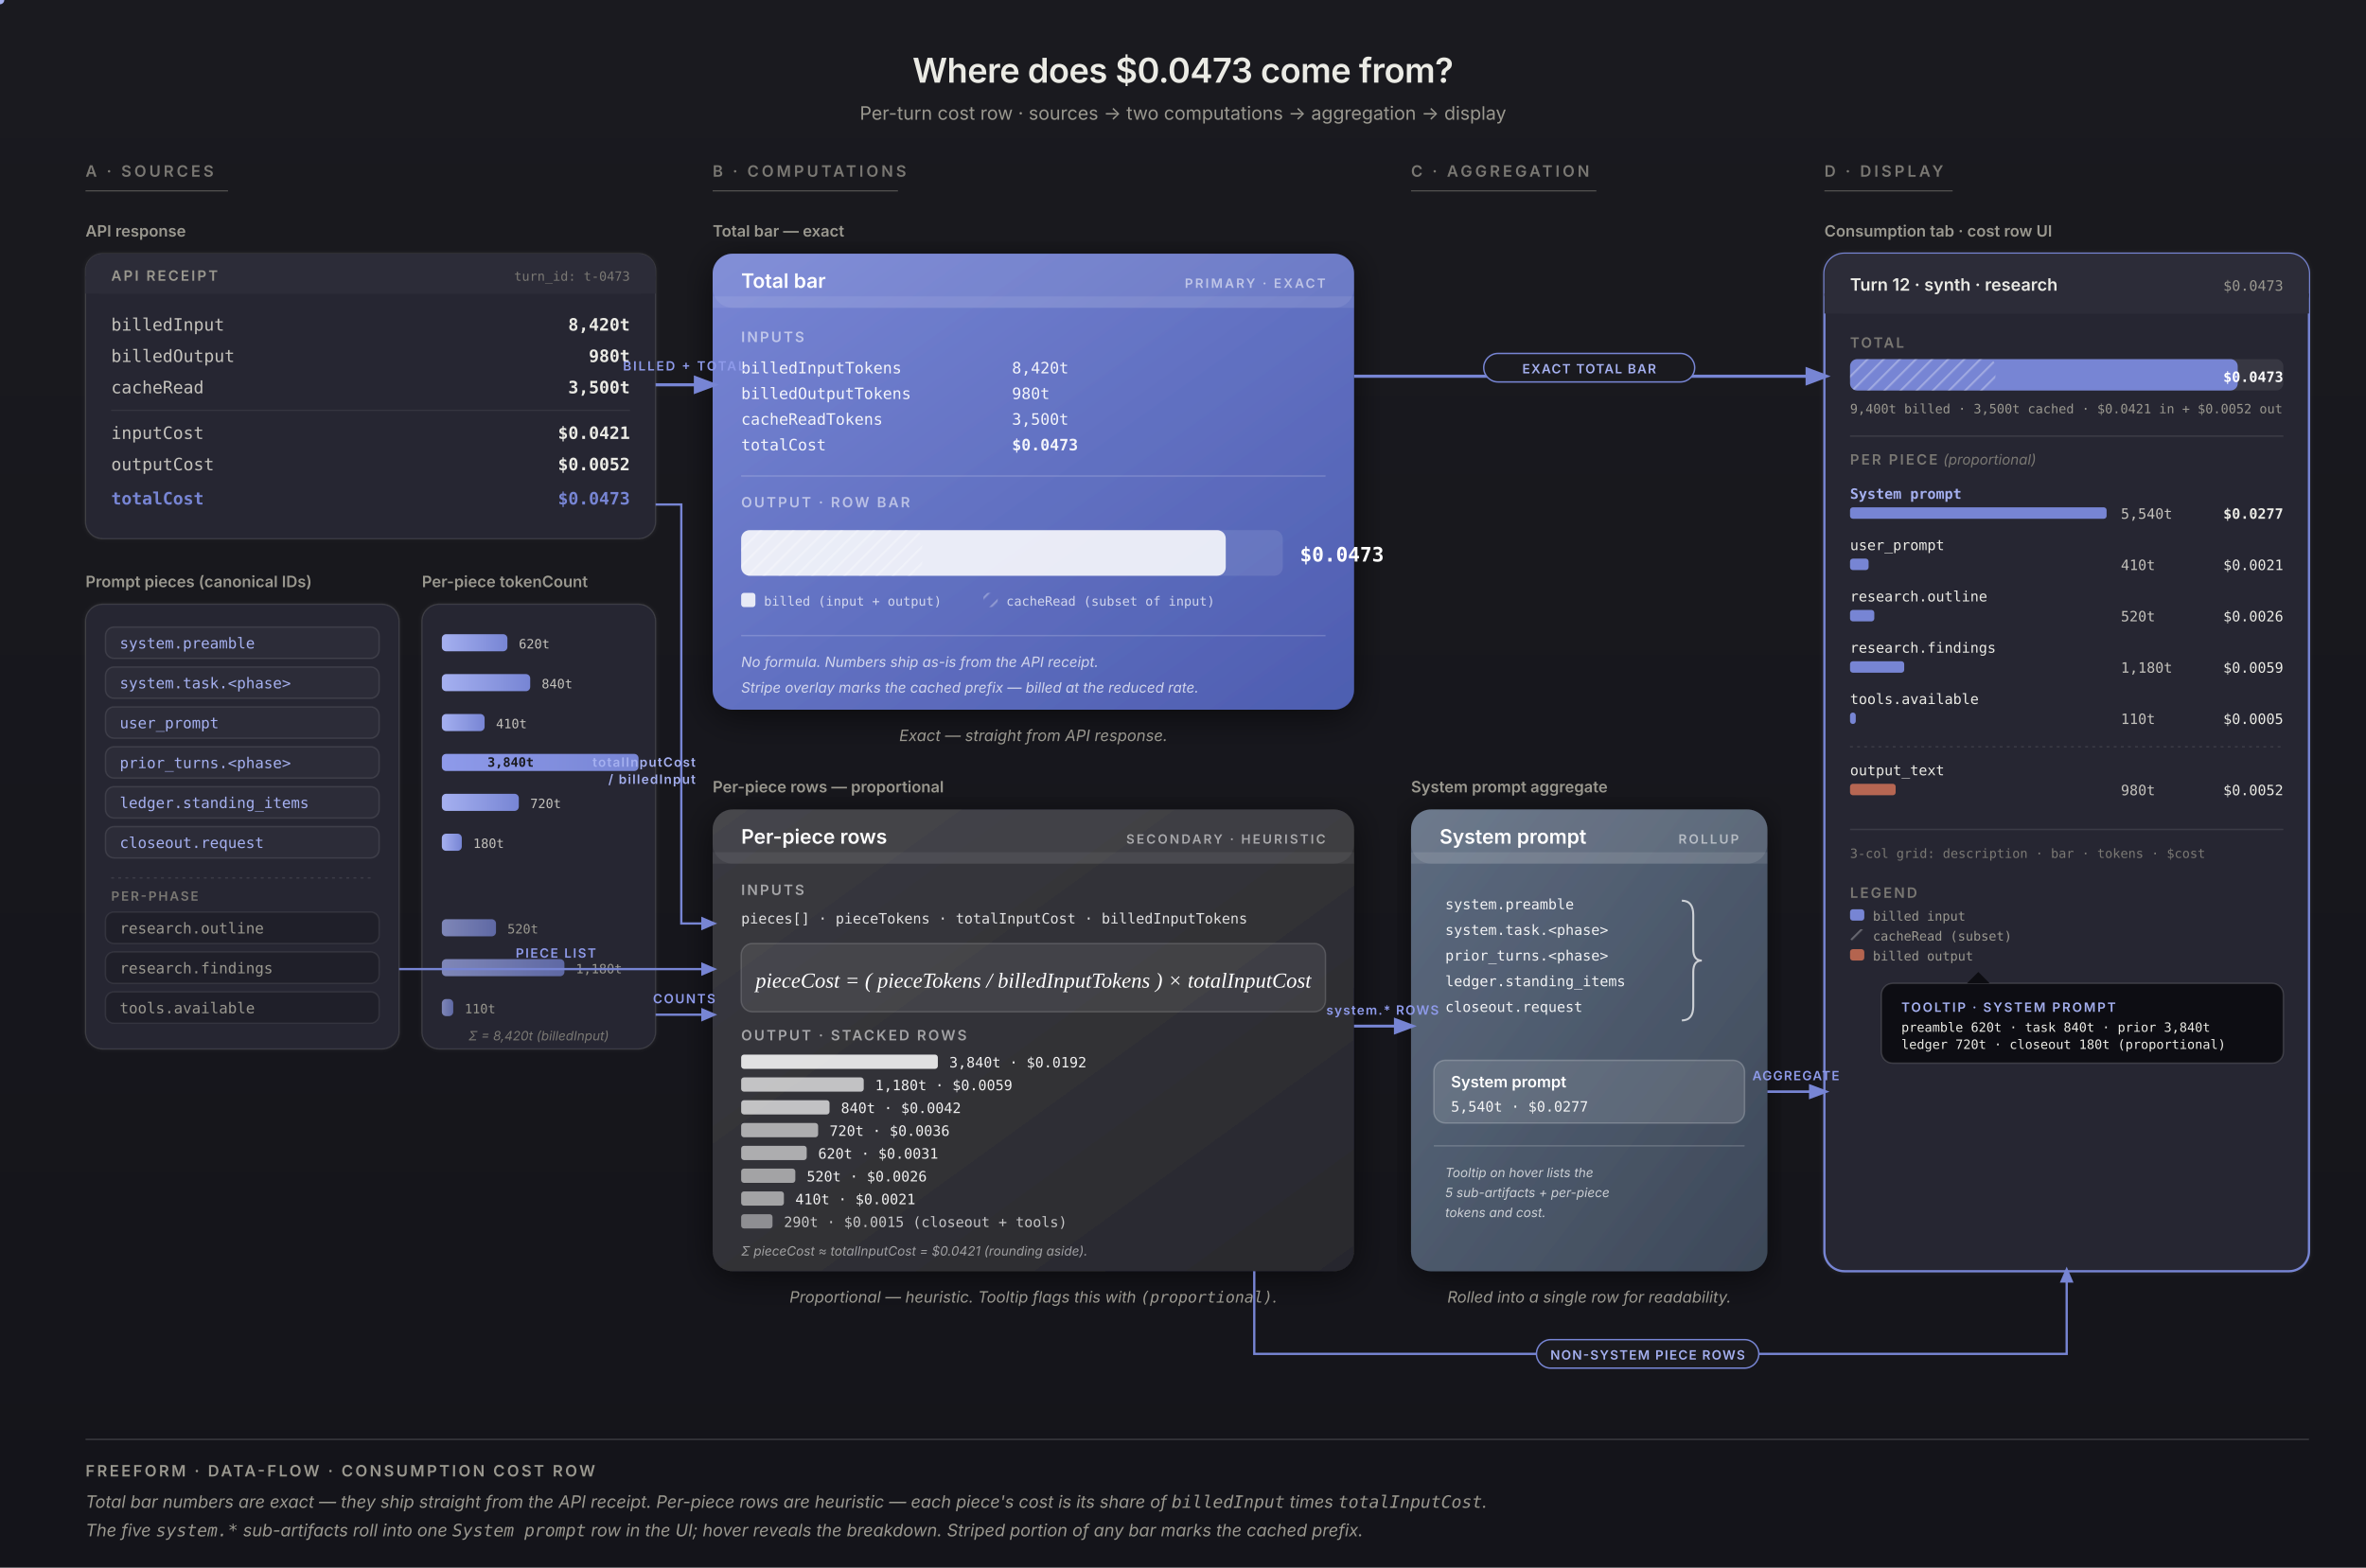
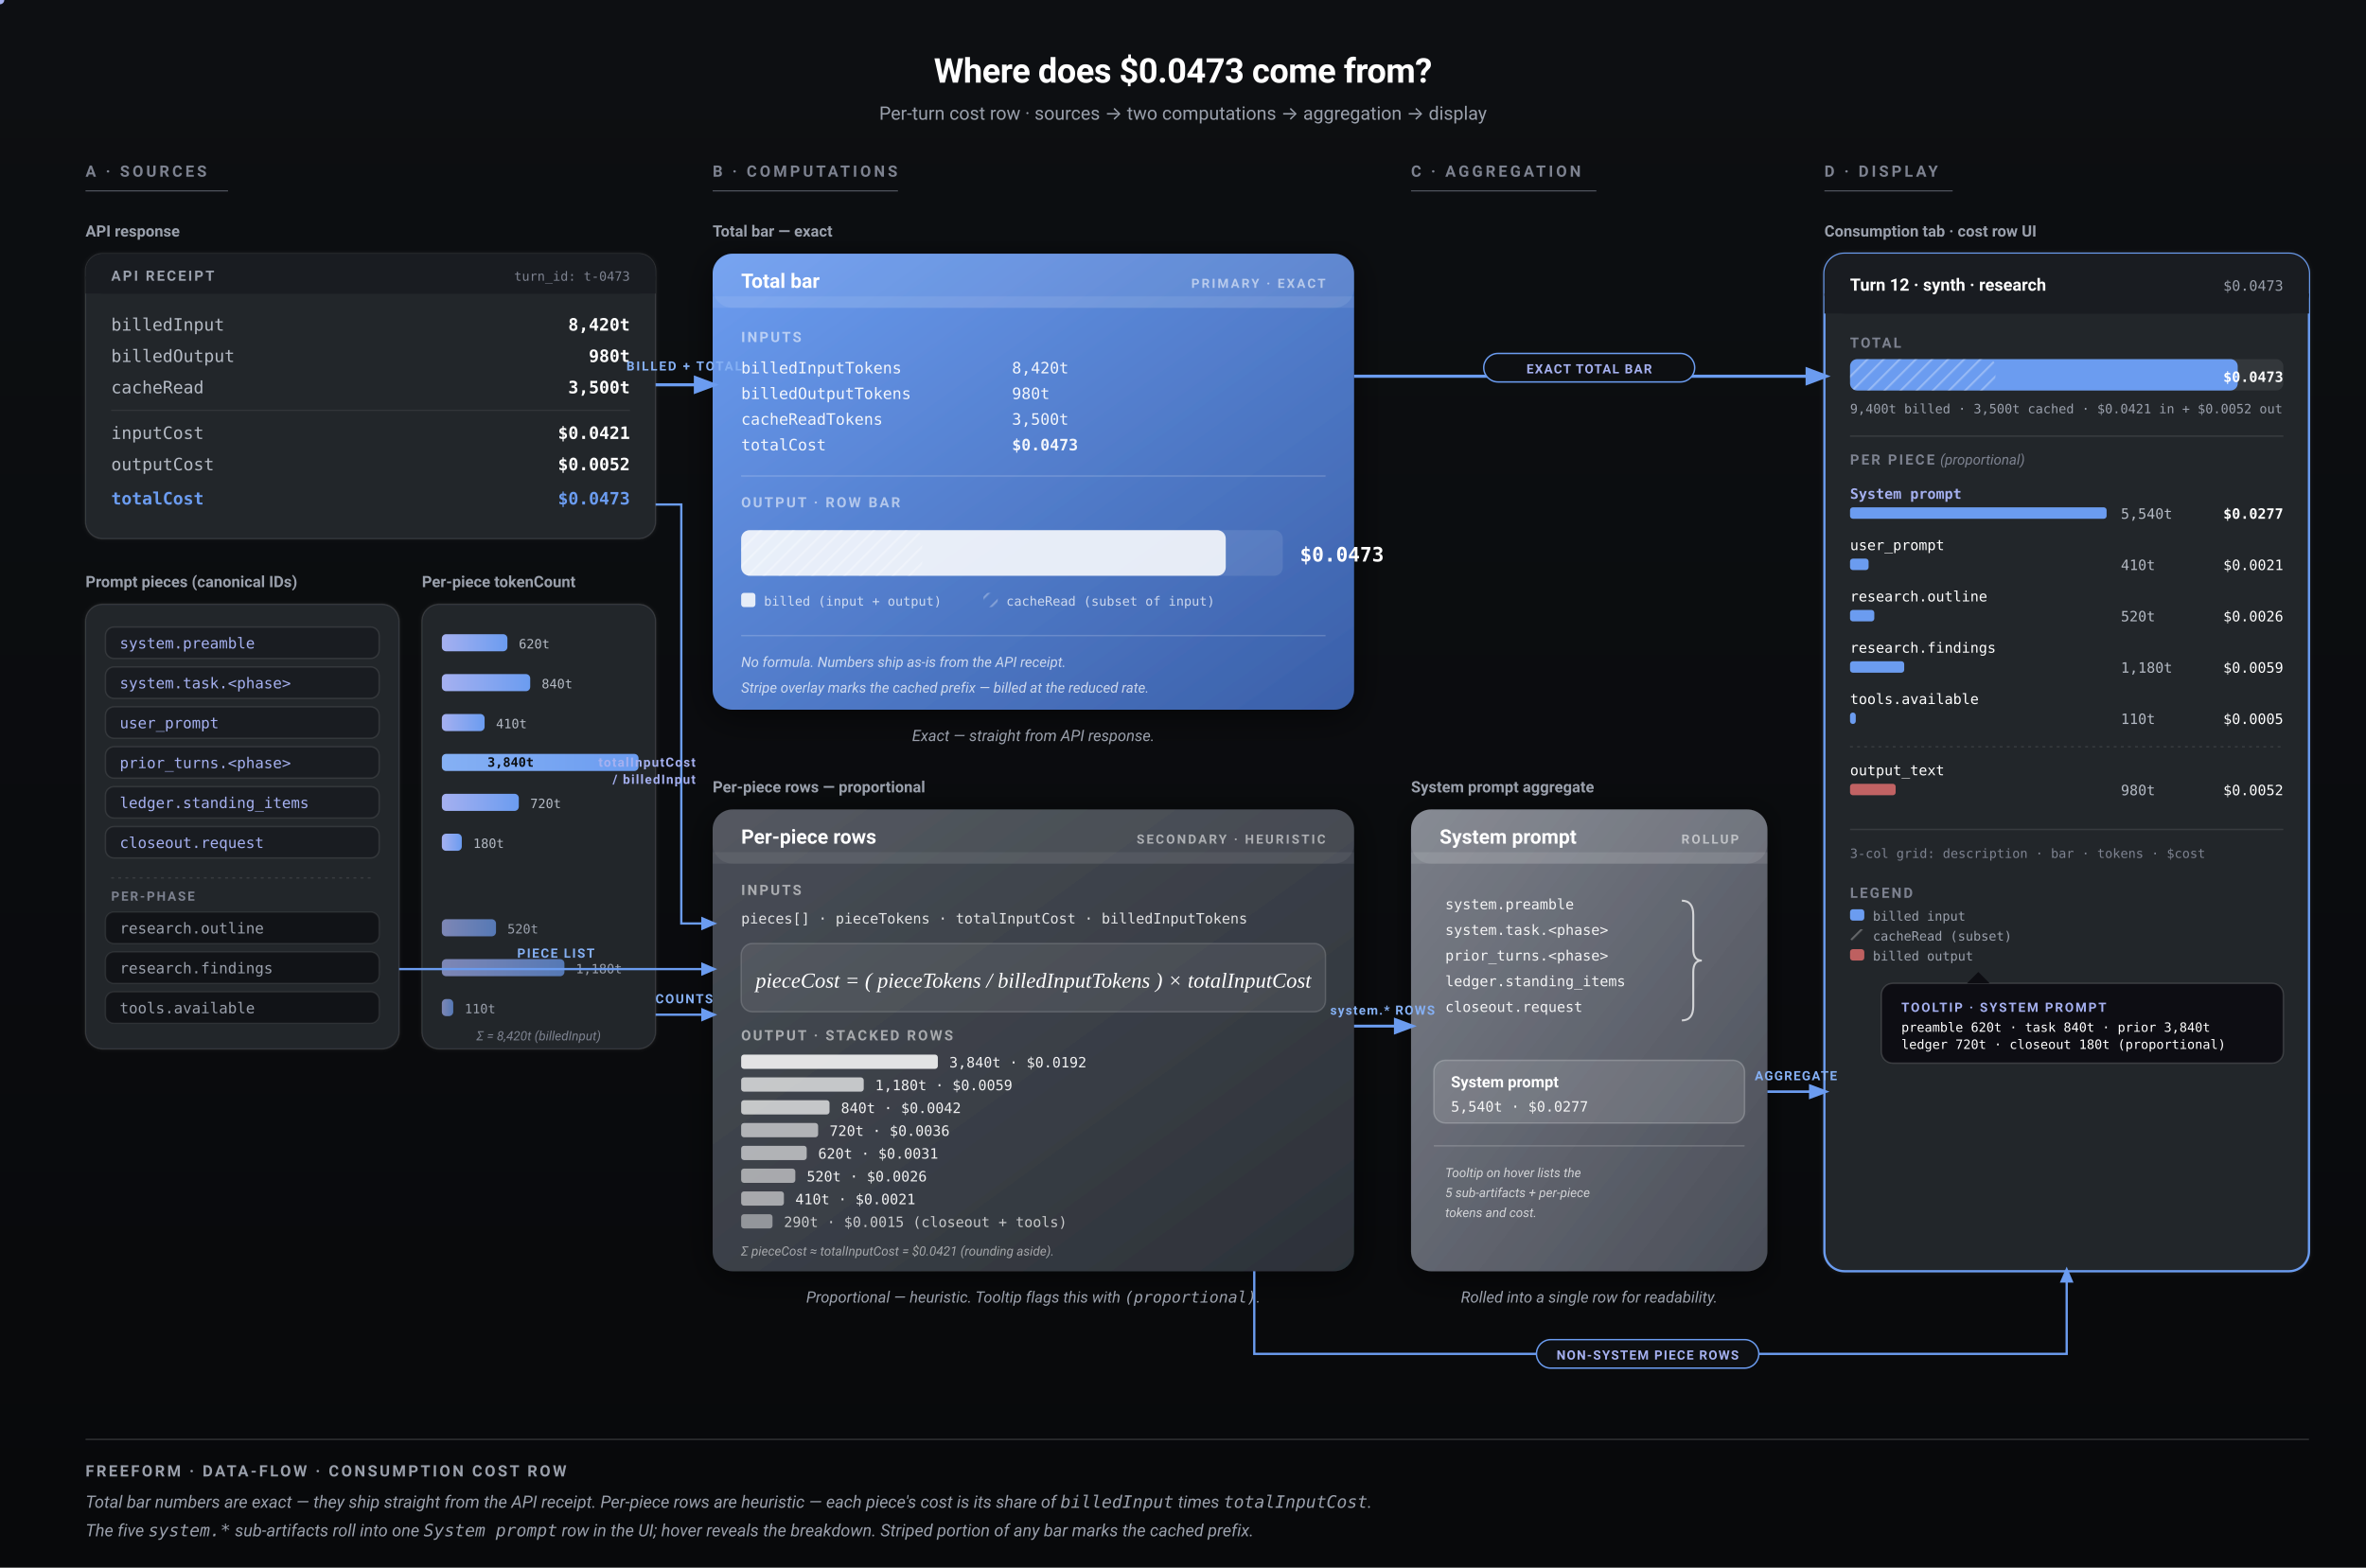
- <svg xmlns="http://www.w3.org/2000/svg" viewBox="0 0 1660 1100" font-family="Inter, system-ui, -apple-system, sans-serif">
+ <svg xmlns="http://www.w3.org/2000/svg" viewBox="0 0 1660 1100" font-family="Roboto Flex, Roboto, system-ui, -apple-system, sans-serif">
  <defs>
    <filter id="cardShadow" x="-4%" y="-4%" width="108%" height="116%">
      <feDropShadow dx="0" dy="0" stdDeviation="1.5" flood-color="#ffffff" flood-opacity="0.08" />
    </filter>
    <filter id="cardShadowDark" x="-4%" y="-4%" width="108%" height="116%">
      <feDropShadow dx="0" dy="4" stdDeviation="12" flood-color="#000000" flood-opacity="0.55" />
    </filter>
    <linearGradient id="bgGrad" x1="0" y1="0" x2="0" y2="1">
-       <stop offset="0%" stop-color="#1a1a1f" />
-       <stop offset="100%" stop-color="#14141a" />
+       <stop offset="0%" stop-color="#0d0f12" />
+       <stop offset="100%" stop-color="#08090b" />
    </linearGradient>
    <linearGradient id="surfacePrimary" x1="0" y1="0" x2="1" y2="1">
-       <stop offset="0%" stop-color="#7785d4" />
-       <stop offset="100%" stop-color="#4d5db0" />
+       <stop offset="0%" stop-color="#6b9cf0" />
+       <stop offset="100%" stop-color="#3a5fa8" />
    </linearGradient>
    <linearGradient id="surfaceNeutral" x1="0" y1="0" x2="1" y2="1">
-       <stop offset="0%" stop-color="#3a3a40" />
-       <stop offset="100%" stop-color="#28282d" />
+       <stop offset="0%" stop-color="#494e57" />
+       <stop offset="100%" stop-color="#2c3138" />
    </linearGradient>
    <linearGradient id="surfaceSlate" x1="0" y1="0" x2="1" y2="1">
-       <stop offset="0%" stop-color="#5d6b80" />
-       <stop offset="100%" stop-color="#3d4858" />
+       <stop offset="0%" stop-color="#7a7e88" />
+       <stop offset="100%" stop-color="#4a4e58" />
    </linearGradient>
    <linearGradient id="barFill" x1="0" y1="0" x2="1" y2="0">
-       <stop offset="0%" stop-color="#8e9aea" />
-       <stop offset="100%" stop-color="#7785d4" />
+       <stop offset="0%" stop-color="#85b0f4" />
+       <stop offset="100%" stop-color="#6b9cf0" />
    </linearGradient>
    <linearGradient id="barFillSmall" x1="0" y1="0" x2="1" y2="0">
      <stop offset="0%" stop-color="#a5b0f0" />
-       <stop offset="100%" stop-color="#7785d4" />
+       <stop offset="100%" stop-color="#6b9cf0" />
    </linearGradient>
    <pattern id="stripes" patternUnits="userSpaceOnUse" width="8" height="8" patternTransform="rotate(45)">
      <rect width="8" height="8" fill="rgba(255,255,255,0)" />
      <line x1="0" y1="0" x2="0" y2="8" stroke="rgba(255,255,255,0.55)" stroke-width="3" />
    </pattern>
    <marker id="arrowAccent" markerWidth="8" markerHeight="8" refX="6" refY="3" orient="auto">
-       <path d="M0,0 L0,6 L8,3 z" fill="#7785d4" />
+       <path d="M0,0 L0,6 L8,3 z" fill="#6b9cf0" />
    </marker>
    <marker id="arrowAccentSm" markerWidth="7" markerHeight="7" refX="5" refY="3" orient="auto">
-       <path d="M0,0 L0,6 L7,3 z" fill="#7785d4" />
+       <path d="M0,0 L0,6 L7,3 z" fill="#6b9cf0" />
    </marker>
    <style>
      .motion-dot { animation: motion 3.6s linear infinite; }
      @keyframes motion { from { offset-distance: 0%; } to { offset-distance: 100%; } }
    </style>
  </defs>
  <rect width="1660" height="1100" fill="url(#bgGrad)" />
-   <text x="830" y="58" text-anchor="middle" font-size="24" font-weight="600" fill="#ebebe5" letter-spacing="-0.3">Where does $0.0473 come from?</text>
-   <text x="830" y="84" text-anchor="middle" font-size="13" fill="#9a988f">Per-turn cost row · sources → two computations → aggregation → display</text>
-   <text x="60" y="124" font-size="11" font-weight="600" fill="#7a7873" letter-spacing="2">A · SOURCES</text>
-   <text x="500" y="124" font-size="11" font-weight="600" fill="#7a7873" letter-spacing="2">B · COMPUTATIONS</text>
-   <text x="990" y="124" font-size="11" font-weight="600" fill="#7a7873" letter-spacing="2">C · AGGREGATION</text>
-   <text x="1280" y="124" font-size="11" font-weight="600" fill="#7a7873" letter-spacing="2">D · DISPLAY</text>
-   <line x1="60" y1="134" x2="160" y2="134" stroke="#7a7873" stroke-width="0.5" />
-   <line x1="500" y1="134" x2="630" y2="134" stroke="#7a7873" stroke-width="0.5" />
-   <line x1="990" y1="134" x2="1120" y2="134" stroke="#7a7873" stroke-width="0.5" />
-   <line x1="1280" y1="134" x2="1370" y2="134" stroke="#7a7873" stroke-width="0.5" />
-   <text x="60" y="166" font-size="11" font-weight="600" fill="#9a988f">API response</text>
-   <rect x="60" y="178" width="400" height="200" rx="12" fill="#252531" stroke="rgba(255,255,255,0.10)" filter="url(#cardShadow)" />
-   <rect x="60" y="178" width="400" height="28" rx="12" fill="#2c2c38" />
-   <rect x="60" y="194" width="400" height="12" fill="#2c2c38" />
-   <text x="78" y="197" font-size="10" font-weight="600" fill="#9a988f" letter-spacing="1.4">API RECEIPT</text>
-   <text x="442" y="197" text-anchor="end" font-size="9" font-family="monospace" fill="#7a7873">turn_id: t-0473</text>
+   <text x="830" y="58" text-anchor="middle" font-size="24" font-weight="600" fill="#ffffff" letter-spacing="-0.3">Where does $0.0473 come from?</text>
+   <text x="830" y="84" text-anchor="middle" font-size="13" fill="#9aa0ac">Per-turn cost row · sources → two computations → aggregation → display</text>
+   <text x="60" y="124" font-size="11" font-weight="600" fill="#7d8290" letter-spacing="2">A · SOURCES</text>
+   <text x="500" y="124" font-size="11" font-weight="600" fill="#7d8290" letter-spacing="2">B · COMPUTATIONS</text>
+   <text x="990" y="124" font-size="11" font-weight="600" fill="#7d8290" letter-spacing="2">C · AGGREGATION</text>
+   <text x="1280" y="124" font-size="11" font-weight="600" fill="#7d8290" letter-spacing="2">D · DISPLAY</text>
+   <line x1="60" y1="134" x2="160" y2="134" stroke="#7d8290" stroke-width="0.5" />
+   <line x1="500" y1="134" x2="630" y2="134" stroke="#7d8290" stroke-width="0.5" />
+   <line x1="990" y1="134" x2="1120" y2="134" stroke="#7d8290" stroke-width="0.5" />
+   <line x1="1280" y1="134" x2="1370" y2="134" stroke="#7d8290" stroke-width="0.5" />
+   <text x="60" y="166" font-size="11" font-weight="600" fill="#9aa0ac">API response</text>
+   <rect x="60" y="178" width="400" height="200" rx="12" fill="#21252b" stroke="rgba(255,255,255,0.10)" filter="url(#cardShadow)" />
+   <rect x="60" y="178" width="400" height="28" rx="12" fill="#191c21" />
+   <rect x="60" y="194" width="400" height="12" fill="#191c21" />
+   <text x="78" y="197" font-size="10" font-weight="600" fill="#9aa0ac" letter-spacing="1.4">API RECEIPT</text>
+   <text x="442" y="197" text-anchor="end" font-size="9" font-family="monospace" fill="#7d8290">turn_id: t-0473</text>
  <g font-family="monospace" font-size="12">
-     <text x="78" y="232" fill="#c4c2bc">billedInput</text>
-     <text x="442" y="232" text-anchor="end" fill="#ebebe5" font-weight="600" font-variant-numeric="tabular-nums">8,420t</text>
-     <text x="78" y="254" fill="#c4c2bc">billedOutput</text>
-     <text x="442" y="254" text-anchor="end" fill="#ebebe5" font-weight="600" font-variant-numeric="tabular-nums">980t</text>
-     <text x="78" y="276" fill="#c4c2bc">cacheRead</text>
-     <text x="442" y="276" text-anchor="end" fill="#ebebe5" font-weight="600" font-variant-numeric="tabular-nums">3,500t</text>
+     <text x="78" y="232" fill="#b4bac4">billedInput</text>
+     <text x="442" y="232" text-anchor="end" fill="#ffffff" font-weight="600" font-variant-numeric="tabular-nums">8,420t</text>
+     <text x="78" y="254" fill="#b4bac4">billedOutput</text>
+     <text x="442" y="254" text-anchor="end" fill="#ffffff" font-weight="600" font-variant-numeric="tabular-nums">980t</text>
+     <text x="78" y="276" fill="#b4bac4">cacheRead</text>
+     <text x="442" y="276" text-anchor="end" fill="#ffffff" font-weight="600" font-variant-numeric="tabular-nums">3,500t</text>
    <line x1="78" y1="288" x2="442" y2="288" stroke="rgba(255,255,255,0.10)" stroke-width="0.6" />
-     <text x="78" y="308" fill="#c4c2bc">inputCost</text>
-     <text x="442" y="308" text-anchor="end" fill="#ebebe5" font-weight="600" font-variant-numeric="tabular-nums">$0.0421</text>
-     <text x="78" y="330" fill="#c4c2bc">outputCost</text>
-     <text x="442" y="330" text-anchor="end" fill="#ebebe5" font-weight="600" font-variant-numeric="tabular-nums">$0.0052</text>
-     <text x="78" y="354" fill="#7785d4" font-weight="700">totalCost</text>
-     <text x="442" y="354" text-anchor="end" fill="#7785d4" font-weight="700" font-variant-numeric="tabular-nums">$0.0473</text>
-   </g>
-   <text x="60" y="412" font-size="11" font-weight="600" fill="#9a988f">Prompt pieces (canonical IDs)</text>
-   <rect x="60" y="424" width="220" height="312" rx="12" fill="#252531" stroke="rgba(255,255,255,0.10)" filter="url(#cardShadow)" />
+     <text x="78" y="308" fill="#b4bac4">inputCost</text>
+     <text x="442" y="308" text-anchor="end" fill="#ffffff" font-weight="600" font-variant-numeric="tabular-nums">$0.0421</text>
+     <text x="78" y="330" fill="#b4bac4">outputCost</text>
+     <text x="442" y="330" text-anchor="end" fill="#ffffff" font-weight="600" font-variant-numeric="tabular-nums">$0.0052</text>
+     <text x="78" y="354" fill="#6b9cf0" font-weight="700">totalCost</text>
+     <text x="442" y="354" text-anchor="end" fill="#6b9cf0" font-weight="700" font-variant-numeric="tabular-nums">$0.0473</text>
+   </g>
+   <text x="60" y="412" font-size="11" font-weight="600" fill="#9aa0ac">Prompt pieces (canonical IDs)</text>
+   <rect x="60" y="424" width="220" height="312" rx="12" fill="#21252b" stroke="rgba(255,255,255,0.10)" filter="url(#cardShadow)" />
  <g font-family="monospace" font-size="10.5">
-     <rect x="74" y="440" width="192" height="22" rx="6" fill="#2c2c38" stroke="rgba(255,255,255,0.10)" />
+     <rect x="74" y="440" width="192" height="22" rx="6" fill="#191c21" stroke="rgba(255,255,255,0.10)" />
    <text x="84" y="455" fill="#a5b0f0">system.preamble</text>
-     <rect x="74" y="468" width="192" height="22" rx="6" fill="#2c2c38" stroke="rgba(255,255,255,0.10)" />
+     <rect x="74" y="468" width="192" height="22" rx="6" fill="#191c21" stroke="rgba(255,255,255,0.10)" />
    <text x="84" y="483" fill="#a5b0f0">system.task.&lt;phase&gt;</text>
-     <rect x="74" y="496" width="192" height="22" rx="6" fill="#2c2c38" stroke="rgba(255,255,255,0.10)" />
+     <rect x="74" y="496" width="192" height="22" rx="6" fill="#191c21" stroke="rgba(255,255,255,0.10)" />
    <text x="84" y="511" fill="#a5b0f0">user_prompt</text>
-     <rect x="74" y="524" width="192" height="22" rx="6" fill="#2c2c38" stroke="rgba(255,255,255,0.10)" />
+     <rect x="74" y="524" width="192" height="22" rx="6" fill="#191c21" stroke="rgba(255,255,255,0.10)" />
    <text x="84" y="539" fill="#a5b0f0">prior_turns.&lt;phase&gt;</text>
-     <rect x="74" y="552" width="192" height="22" rx="6" fill="#2c2c38" stroke="rgba(255,255,255,0.10)" />
+     <rect x="74" y="552" width="192" height="22" rx="6" fill="#191c21" stroke="rgba(255,255,255,0.10)" />
    <text x="84" y="567" fill="#a5b0f0">ledger.standing_items</text>
-     <rect x="74" y="580" width="192" height="22" rx="6" fill="#2c2c38" stroke="rgba(255,255,255,0.10)" />
+     <rect x="74" y="580" width="192" height="22" rx="6" fill="#191c21" stroke="rgba(255,255,255,0.10)" />
    <text x="84" y="595" fill="#a5b0f0">closeout.request</text>
    <line x1="78" y1="616" x2="262" y2="616" stroke="rgba(255,255,255,0.10)" stroke-dasharray="2,3" />
-     <text x="78" y="632" font-family="Inter, system-ui, sans-serif" font-size="9" font-weight="600" fill="#7a7873" letter-spacing="1.2">PER-PHASE</text>
-     <rect x="74" y="640" width="192" height="22" rx="6" fill="#1f1f29" stroke="rgba(255,255,255,0.08)" />
-     <text x="84" y="655" fill="#9a988f">research.outline</text>
-     <rect x="74" y="668" width="192" height="22" rx="6" fill="#1f1f29" stroke="rgba(255,255,255,0.08)" />
-     <text x="84" y="683" fill="#9a988f">research.findings</text>
-     <rect x="74" y="696" width="192" height="22" rx="6" fill="#1f1f29" stroke="rgba(255,255,255,0.08)" />
-     <text x="84" y="711" fill="#9a988f">tools.available</text>
-   </g>
-   <text x="296" y="412" font-size="11" font-weight="600" fill="#9a988f">Per-piece tokenCount</text>
-   <rect x="296" y="424" width="164" height="312" rx="12" fill="#252531" stroke="rgba(255,255,255,0.10)" filter="url(#cardShadow)" />
+     <text x="78" y="632" font-family="Roboto Flex, Roboto, system-ui, sans-serif" font-size="9" font-weight="600" fill="#7d8290" letter-spacing="1.2">PER-PHASE</text>
+     <rect x="74" y="640" width="192" height="22" rx="6" fill="#111317" stroke="rgba(255,255,255,0.08)" />
+     <text x="84" y="655" fill="#9aa0ac">research.outline</text>
+     <rect x="74" y="668" width="192" height="22" rx="6" fill="#111317" stroke="rgba(255,255,255,0.08)" />
+     <text x="84" y="683" fill="#9aa0ac">research.findings</text>
+     <rect x="74" y="696" width="192" height="22" rx="6" fill="#111317" stroke="rgba(255,255,255,0.08)" />
+     <text x="84" y="711" fill="#9aa0ac">tools.available</text>
+   </g>
+   <text x="296" y="412" font-size="11" font-weight="600" fill="#9aa0ac">Per-piece tokenCount</text>
+   <rect x="296" y="424" width="164" height="312" rx="12" fill="#21252b" stroke="rgba(255,255,255,0.10)" filter="url(#cardShadow)" />
  <g>
    <rect x="310" y="445" width="46" height="12" rx="3" fill="url(#barFillSmall)" />
-     <text x="364" y="455" font-size="9" font-family="monospace" fill="#c4c2bc" font-variant-numeric="tabular-nums">620t</text>
+     <text x="364" y="455" font-size="9" font-family="monospace" fill="#b4bac4" font-variant-numeric="tabular-nums">620t</text>
    <rect x="310" y="473" width="62" height="12" rx="3" fill="url(#barFillSmall)" />
-     <text x="380" y="483" font-size="9" font-family="monospace" fill="#c4c2bc" font-variant-numeric="tabular-nums">840t</text>
+     <text x="380" y="483" font-size="9" font-family="monospace" fill="#b4bac4" font-variant-numeric="tabular-nums">840t</text>
    <rect x="310" y="501" width="30" height="12" rx="3" fill="url(#barFillSmall)" />
-     <text x="348" y="511" font-size="9" font-family="monospace" fill="#c4c2bc" font-variant-numeric="tabular-nums">410t</text>
+     <text x="348" y="511" font-size="9" font-family="monospace" fill="#b4bac4" font-variant-numeric="tabular-nums">410t</text>
    <rect x="310" y="529" width="138" height="12" rx="3" fill="url(#barFill)" />
-     <text x="342" y="538" font-size="9" font-family="monospace" fill="#1a1a1f" font-variant-numeric="tabular-nums" font-weight="600">3,840t</text>
+     <text x="342" y="538" font-size="9" font-family="monospace" fill="#0d0f12" font-variant-numeric="tabular-nums" font-weight="600">3,840t</text>
    <rect x="310" y="557" width="54" height="12" rx="3" fill="url(#barFillSmall)" />
-     <text x="372" y="567" font-size="9" font-family="monospace" fill="#c4c2bc" font-variant-numeric="tabular-nums">720t</text>
+     <text x="372" y="567" font-size="9" font-family="monospace" fill="#b4bac4" font-variant-numeric="tabular-nums">720t</text>
    <rect x="310" y="585" width="14" height="12" rx="3" fill="url(#barFillSmall)" />
-     <text x="332" y="595" font-size="9" font-family="monospace" fill="#c4c2bc" font-variant-numeric="tabular-nums">180t</text>
+     <text x="332" y="595" font-size="9" font-family="monospace" fill="#b4bac4" font-variant-numeric="tabular-nums">180t</text>
    <rect x="310" y="645" width="38" height="12" rx="3" fill="url(#barFillSmall)" opacity="0.7" />
-     <text x="356" y="655" font-size="9" font-family="monospace" fill="#9a988f" font-variant-numeric="tabular-nums">520t</text>
+     <text x="356" y="655" font-size="9" font-family="monospace" fill="#9aa0ac" font-variant-numeric="tabular-nums">520t</text>
    <rect x="310" y="673" width="86" height="12" rx="3" fill="url(#barFillSmall)" opacity="0.7" />
-     <text x="404" y="683" font-size="9" font-family="monospace" fill="#9a988f" font-variant-numeric="tabular-nums">1,180t</text>
+     <text x="404" y="683" font-size="9" font-family="monospace" fill="#9aa0ac" font-variant-numeric="tabular-nums">1,180t</text>
    <rect x="310" y="701" width="8" height="12" rx="3" fill="url(#barFillSmall)" opacity="0.7" />
-     <text x="326" y="711" font-size="9" font-family="monospace" fill="#9a988f" font-variant-numeric="tabular-nums">110t</text>
-   </g>
-   <text x="378" y="730" text-anchor="middle" font-size="9" font-style="italic" fill="#7a7873">Σ = 8,420t (billedInput)</text>
-   <text x="500" y="166" font-size="11" font-weight="600" fill="#9a988f">Total bar — exact</text>
+     <text x="326" y="711" font-size="9" font-family="monospace" fill="#9aa0ac" font-variant-numeric="tabular-nums">110t</text>
+   </g>
+   <text x="378" y="730" text-anchor="middle" font-size="9" font-style="italic" fill="#7d8290">Σ = 8,420t (billedInput)</text>
+   <text x="500" y="166" font-size="11" font-weight="600" fill="#9aa0ac">Total bar — exact</text>
  <rect x="500" y="178" width="450" height="320" rx="14" fill="url(#surfacePrimary)" filter="url(#cardShadowDark)" />
  <rect x="500" y="178" width="450" height="38" rx="14" fill="rgba(255,255,255,0.08)" />
  <rect x="500" y="208" width="450" height="8" fill="rgba(255,255,255,0.08)" />
  <text x="520" y="202" font-size="14" font-weight="600" fill="white">Total bar</text>
  <text x="930" y="202" text-anchor="end" font-size="9" font-weight="600" fill="rgba(255,255,255,0.55)" letter-spacing="1.4">PRIMARY · EXACT</text>
  <text x="520" y="240" font-size="10" font-weight="600" fill="rgba(255,255,255,0.55)" letter-spacing="1.4">INPUTS</text>
  <g font-family="monospace" font-size="11" fill="rgba(255,255,255,0.92)">
    <text x="520" y="262">billedInputTokens</text>
    <text x="710" y="262" font-variant-numeric="tabular-nums">8,420t</text>
    <text x="520" y="280">billedOutputTokens</text>
    <text x="710" y="280" font-variant-numeric="tabular-nums">980t</text>
    <text x="520" y="298">cacheReadTokens</text>
    <text x="710" y="298" font-variant-numeric="tabular-nums">3,500t</text>
    <text x="520" y="316">totalCost</text>
    <text x="710" y="316" font-variant-numeric="tabular-nums" font-weight="700">$0.0473</text>
  </g>
  <line x1="520" y1="334" x2="930" y2="334" stroke="rgba(255,255,255,0.18)" />
  <text x="520" y="356" font-size="10" font-weight="600" fill="rgba(255,255,255,0.55)" letter-spacing="1.4">OUTPUT · ROW BAR</text>
  <rect x="520" y="372" width="380" height="32" rx="6" fill="rgba(255,255,255,0.10)" />
  <rect x="520" y="372" width="340" height="32" rx="6" fill="rgba(255,255,255,0.85)" />
  <rect x="520" y="372" width="127" height="32" rx="6" fill="url(#stripes)" opacity="0.5" />
  <text x="912" y="394" font-size="14" font-weight="700" fill="white" font-family="monospace" font-variant-numeric="tabular-nums">$0.0473</text>
  <g font-size="9" font-family="monospace" fill="rgba(255,255,255,0.72)">
    <rect x="520" y="416" width="10" height="10" rx="2" fill="rgba(255,255,255,0.85)" />
    <text x="536" y="425">billed (input + output)</text>
    <rect x="690" y="416" width="10" height="10" rx="2" fill="url(#stripes)" opacity="0.5" />
    <text x="706" y="425">cacheRead (subset of input)</text>
  </g>
  <line x1="520" y1="446" x2="930" y2="446" stroke="rgba(255,255,255,0.18)" />
  <text x="520" y="468" font-size="10" font-style="italic" fill="rgba(255,255,255,0.72)">No formula. Numbers ship as-is from the API receipt.</text>
  <text x="520" y="486" font-size="10" font-style="italic" fill="rgba(255,255,255,0.72)">Stripe overlay marks the cached prefix — billed at the reduced rate.</text>
-   <text x="725" y="520" text-anchor="middle" font-size="11" font-style="italic" fill="#9a988f">Exact — straight from API response.</text>
-   <text x="500" y="556" font-size="11" font-weight="600" fill="#9a988f">Per-piece rows — proportional</text>
+   <text x="725" y="520" text-anchor="middle" font-size="11" font-style="italic" fill="#9aa0ac">Exact — straight from API response.</text>
+   <text x="500" y="556" font-size="11" font-weight="600" fill="#9aa0ac">Per-piece rows — proportional</text>
  <rect x="500" y="568" width="450" height="324" rx="14" fill="url(#surfaceNeutral)" filter="url(#cardShadowDark)" />
  <rect x="500" y="568" width="450" height="38" rx="14" fill="rgba(255,255,255,0.06)" />
  <rect x="500" y="598" width="450" height="8" fill="rgba(255,255,255,0.06)" />
  <text x="520" y="592" font-size="14" font-weight="600" fill="white">Per-piece rows</text>
  <text x="930" y="592" text-anchor="end" font-size="9" font-weight="600" fill="rgba(255,255,255,0.55)" letter-spacing="1.4">SECONDARY · HEURISTIC</text>
  <text x="520" y="628" font-size="10" font-weight="600" fill="rgba(255,255,255,0.55)" letter-spacing="1.4">INPUTS</text>
  <g font-family="monospace" font-size="10" fill="rgba(255,255,255,0.85)">
    <text x="520" y="648">pieces[]  ·  pieceTokens  ·  totalInputCost  ·  billedInputTokens</text>
  </g>
  <rect x="520" y="662" width="410" height="48" rx="8" fill="rgba(255,255,255,0.08)" stroke="rgba(255,255,255,0.16)" />
  <text x="725" y="693" text-anchor="middle" font-family="Georgia, 'Times New Roman', serif" font-style="italic" font-size="15" fill="white">
    pieceCost  =  ( pieceTokens / billedInputTokens )  ×  totalInputCost
  </text>
  <text x="520" y="730" font-size="10" font-weight="600" fill="rgba(255,255,255,0.55)" letter-spacing="1.4">OUTPUT · STACKED ROWS</text>
  <g font-family="monospace" font-size="10" font-variant-numeric="tabular-nums">
    <rect x="520" y="740" width="138" height="10" rx="2" fill="rgba(255,255,255,0.85)" />
    <text x="666" y="749" fill="rgba(255,255,255,0.92)">3,840t  ·  $0.0192</text>
    <rect x="520" y="756" width="86" height="10" rx="2" fill="rgba(255,255,255,0.7)" />
    <text x="614" y="765" fill="rgba(255,255,255,0.92)">1,180t  ·  $0.0059</text>
    <rect x="520" y="772" width="62" height="10" rx="2" fill="rgba(255,255,255,0.7)" />
    <text x="590" y="781" fill="rgba(255,255,255,0.92)">840t  ·  $0.0042</text>
    <rect x="520" y="788" width="54" height="10" rx="2" fill="rgba(255,255,255,0.6)" />
    <text x="582" y="797" fill="rgba(255,255,255,0.92)">720t  ·  $0.0036</text>
    <rect x="520" y="804" width="46" height="10" rx="2" fill="rgba(255,255,255,0.6)" />
    <text x="574" y="813" fill="rgba(255,255,255,0.92)">620t  ·  $0.0031</text>
    <rect x="520" y="820" width="38" height="10" rx="2" fill="rgba(255,255,255,0.55)" />
    <text x="566" y="829" fill="rgba(255,255,255,0.92)">520t  ·  $0.0026</text>
    <rect x="520" y="836" width="30" height="10" rx="2" fill="rgba(255,255,255,0.55)" />
    <text x="558" y="845" fill="rgba(255,255,255,0.92)">410t  ·  $0.0021</text>
    <rect x="520" y="852" width="22" height="10" rx="2" fill="rgba(255,255,255,0.45)" />
    <text x="550" y="861" fill="rgba(255,255,255,0.72)">290t  ·  $0.0015  (closeout + tools)</text>
  </g>
  <text x="520" y="881" font-size="9" font-style="italic" fill="rgba(255,255,255,0.55)">Σ pieceCost ≈ totalInputCost = $0.0421 (rounding aside).</text>
-   <text x="725" y="914" text-anchor="middle" font-size="11" font-style="italic" fill="#9a988f">Proportional — heuristic. Tooltip flags this with <tspan font-family="monospace">(proportional)</tspan>.</text>
-   <text x="990" y="556" font-size="11" font-weight="600" fill="#9a988f">System prompt aggregate</text>
+   <text x="725" y="914" text-anchor="middle" font-size="11" font-style="italic" fill="#9aa0ac">Proportional — heuristic. Tooltip flags this with <tspan font-family="monospace">(proportional)</tspan>.</text>
+   <text x="990" y="556" font-size="11" font-weight="600" fill="#9aa0ac">System prompt aggregate</text>
  <rect x="990" y="568" width="250" height="324" rx="14" fill="url(#surfaceSlate)" filter="url(#cardShadowDark)" />
  <rect x="990" y="568" width="250" height="38" rx="14" fill="rgba(255,255,255,0.10)" />
  <rect x="990" y="598" width="250" height="8" fill="rgba(255,255,255,0.10)" />
  <text x="1010" y="592" font-size="14" font-weight="600" fill="white">System prompt</text>
  <text x="1220" y="592" text-anchor="end" font-size="9" font-weight="600" fill="rgba(255,255,255,0.55)" letter-spacing="1.4">ROLLUP</text>
  <g font-family="monospace" font-size="10" fill="rgba(255,255,255,0.92)">
    <text x="1014" y="638">system.preamble</text>
    <text x="1014" y="656">system.task.&lt;phase&gt;</text>
    <text x="1014" y="674">prior_turns.&lt;phase&gt;</text>
    <text x="1014" y="692">ledger.standing_items</text>
    <text x="1014" y="710">closeout.request</text>
  </g>
  <path d="M 1180 632 Q 1188 632 1188 642 L 1188 666 Q 1188 674 1194 674 Q 1188 674 1188 682 L 1188 706 Q 1188 716 1180 716" stroke="rgba(255,255,255,0.72)" stroke-width="1.4" fill="none" />
  <rect x="1006" y="744" width="218" height="44" rx="8" fill="rgba(255,255,255,0.12)" stroke="rgba(255,255,255,0.22)" />
  <text x="1018" y="763" font-size="11" font-weight="600" fill="white">System prompt</text>
  <text x="1018" y="780" font-size="10" font-family="monospace" fill="rgba(255,255,255,0.92)" font-variant-numeric="tabular-nums">5,540t  ·  $0.0277</text>
  <line x1="1006" y1="804" x2="1224" y2="804" stroke="rgba(255,255,255,0.18)" />
  <text x="1014" y="826" font-size="9" font-style="italic" fill="rgba(255,255,255,0.72)">Tooltip on hover lists the</text>
  <text x="1014" y="840" font-size="9" font-style="italic" fill="rgba(255,255,255,0.72)">5 sub-artifacts + per-piece</text>
  <text x="1014" y="854" font-size="9" font-style="italic" fill="rgba(255,255,255,0.72)">tokens and cost.</text>
-   <text x="1115" y="914" text-anchor="middle" font-size="11" font-style="italic" fill="#9a988f">Rolled into a single row for readability.</text>
-   <text x="1280" y="166" font-size="11" font-weight="600" fill="#9a988f">Consumption tab · cost row UI</text>
-   <rect x="1280" y="178" width="340" height="714" rx="14" fill="#252531" stroke="#7785d4" stroke-width="1.6" filter="url(#cardShadow)" />
-   <rect x="1280" y="178" width="340" height="42" rx="14" fill="#2c2c38" />
-   <rect x="1280" y="206" width="340" height="14" fill="#2c2c38" />
-   <text x="1298" y="204" font-size="12" font-weight="600" fill="#ebebe5">Turn 12 · synth · research</text>
-   <text x="1602" y="204" text-anchor="end" font-size="10" font-family="monospace" fill="#9a988f" font-variant-numeric="tabular-nums">$0.0473</text>
-   <text x="1298" y="244" font-size="10" font-weight="600" fill="#7a7873" letter-spacing="1.4">TOTAL</text>
+   <text x="1115" y="914" text-anchor="middle" font-size="11" font-style="italic" fill="#9aa0ac">Rolled into a single row for readability.</text>
+   <text x="1280" y="166" font-size="11" font-weight="600" fill="#9aa0ac">Consumption tab · cost row UI</text>
+   <rect x="1280" y="178" width="340" height="714" rx="14" fill="#21252b" stroke="#6b9cf0" stroke-width="1.6" filter="url(#cardShadow)" />
+   <rect x="1280" y="178" width="340" height="42" rx="14" fill="#191c21" />
+   <rect x="1280" y="206" width="340" height="14" fill="#191c21" />
+   <text x="1298" y="204" font-size="12" font-weight="600" fill="#ffffff">Turn 12 · synth · research</text>
+   <text x="1602" y="204" text-anchor="end" font-size="10" font-family="monospace" fill="#9aa0ac" font-variant-numeric="tabular-nums">$0.0473</text>
+   <text x="1298" y="244" font-size="10" font-weight="600" fill="#7d8290" letter-spacing="1.4">TOTAL</text>
  <rect x="1298" y="252" width="304" height="22" rx="5" fill="rgba(255,255,255,0.08)" />
-   <rect x="1298" y="252" width="272" height="22" rx="5" fill="#7785d4" />
+   <rect x="1298" y="252" width="272" height="22" rx="5" fill="#6b9cf0" />
  <rect x="1298" y="252" width="102" height="22" rx="5" fill="url(#stripes)" opacity="0.5" />
  <text x="1602" y="268" text-anchor="end" font-size="10" font-family="monospace" fill="white" font-variant-numeric="tabular-nums" font-weight="700">$0.0473</text>
-   <g font-size="9" font-family="monospace" fill="#9a988f">
+   <g font-size="9" font-family="monospace" fill="#9aa0ac">
    <text x="1298" y="290">9,400t billed  ·  3,500t cached  ·  $0.0421 in + $0.0052 out</text>
  </g>
  <line x1="1298" y1="306" x2="1602" y2="306" stroke="rgba(255,255,255,0.10)" />
-   <text x="1298" y="326" font-size="10" font-weight="600" fill="#7a7873" letter-spacing="1.4">PER PIECE  <tspan font-style="italic" font-weight="400" letter-spacing="0">(proportional)</tspan>
+   <text x="1298" y="326" font-size="10" font-weight="600" fill="#7d8290" letter-spacing="1.4">PER PIECE  <tspan font-style="italic" font-weight="400" letter-spacing="0">(proportional)</tspan>
  </text>
  <g font-family="monospace" font-size="10" font-variant-numeric="tabular-nums">
    <text x="1298" y="350" fill="#a5b0f0" font-weight="600">System prompt</text>
    <rect x="1298" y="356" width="180" height="8" rx="2" fill="rgba(255,255,255,0.08)" />
-     <rect x="1298" y="356" width="180" height="8" rx="2" fill="#7785d4" />
-     <text x="1488" y="364" fill="#c4c2bc">5,540t</text>
-     <text x="1602" y="364" text-anchor="end" fill="#ebebe5" font-weight="600">$0.0277</text>
-     <text x="1298" y="386" fill="#ebebe5">user_prompt</text>
+     <rect x="1298" y="356" width="180" height="8" rx="2" fill="#6b9cf0" />
+     <text x="1488" y="364" fill="#b4bac4">5,540t</text>
+     <text x="1602" y="364" text-anchor="end" fill="#ffffff" font-weight="600">$0.0277</text>
+     <text x="1298" y="386" fill="#ffffff">user_prompt</text>
    <rect x="1298" y="392" width="13" height="8" rx="2" fill="rgba(255,255,255,0.08)" />
-     <rect x="1298" y="392" width="13" height="8" rx="2" fill="#7785d4" />
-     <text x="1488" y="400" fill="#c4c2bc">410t</text>
-     <text x="1602" y="400" text-anchor="end" fill="#ebebe5">$0.0021</text>
-     <text x="1298" y="422" fill="#ebebe5">research.outline</text>
+     <rect x="1298" y="392" width="13" height="8" rx="2" fill="#6b9cf0" />
+     <text x="1488" y="400" fill="#b4bac4">410t</text>
+     <text x="1602" y="400" text-anchor="end" fill="#ffffff">$0.0021</text>
+     <text x="1298" y="422" fill="#ffffff">research.outline</text>
    <rect x="1298" y="428" width="17" height="8" rx="2" fill="rgba(255,255,255,0.08)" />
-     <rect x="1298" y="428" width="17" height="8" rx="2" fill="#7785d4" />
-     <text x="1488" y="436" fill="#c4c2bc">520t</text>
-     <text x="1602" y="436" text-anchor="end" fill="#ebebe5">$0.0026</text>
-     <text x="1298" y="458" fill="#ebebe5">research.findings</text>
+     <rect x="1298" y="428" width="17" height="8" rx="2" fill="#6b9cf0" />
+     <text x="1488" y="436" fill="#b4bac4">520t</text>
+     <text x="1602" y="436" text-anchor="end" fill="#ffffff">$0.0026</text>
+     <text x="1298" y="458" fill="#ffffff">research.findings</text>
    <rect x="1298" y="464" width="38" height="8" rx="2" fill="rgba(255,255,255,0.08)" />
-     <rect x="1298" y="464" width="38" height="8" rx="2" fill="#7785d4" />
-     <text x="1488" y="472" fill="#c4c2bc">1,180t</text>
-     <text x="1602" y="472" text-anchor="end" fill="#ebebe5">$0.0059</text>
-     <text x="1298" y="494" fill="#ebebe5">tools.available</text>
+     <rect x="1298" y="464" width="38" height="8" rx="2" fill="#6b9cf0" />
+     <text x="1488" y="472" fill="#b4bac4">1,180t</text>
+     <text x="1602" y="472" text-anchor="end" fill="#ffffff">$0.0059</text>
+     <text x="1298" y="494" fill="#ffffff">tools.available</text>
    <rect x="1298" y="500" width="4" height="8" rx="2" fill="rgba(255,255,255,0.08)" />
-     <rect x="1298" y="500" width="4" height="8" rx="2" fill="#7785d4" />
-     <text x="1488" y="508" fill="#c4c2bc">110t</text>
-     <text x="1602" y="508" text-anchor="end" fill="#ebebe5">$0.0005</text>
+     <rect x="1298" y="500" width="4" height="8" rx="2" fill="#6b9cf0" />
+     <text x="1488" y="508" fill="#b4bac4">110t</text>
+     <text x="1602" y="508" text-anchor="end" fill="#ffffff">$0.0005</text>
    <line x1="1298" y1="524" x2="1602" y2="524" stroke="rgba(255,255,255,0.10)" stroke-dasharray="2,3" />
-     <text x="1298" y="544" fill="#ebebe5">output_text</text>
+     <text x="1298" y="544" fill="#ffffff">output_text</text>
    <rect x="1298" y="550" width="32" height="8" rx="2" fill="rgba(255,255,255,0.08)" />
-     <rect x="1298" y="550" width="32" height="8" rx="2" fill="#cc6e55" opacity="0.85" />
-     <text x="1488" y="558" fill="#c4c2bc">980t</text>
-     <text x="1602" y="558" text-anchor="end" fill="#ebebe5">$0.0052</text>
+     <rect x="1298" y="550" width="32" height="8" rx="2" fill="#d96a6a" opacity="0.85" />
+     <text x="1488" y="558" fill="#b4bac4">980t</text>
+     <text x="1602" y="558" text-anchor="end" fill="#ffffff">$0.0052</text>
  </g>
  <line x1="1298" y1="582" x2="1602" y2="582" stroke="rgba(255,255,255,0.10)" />
-   <text x="1298" y="602" font-size="9" font-family="monospace" fill="#7a7873">3-col grid: description · bar · tokens · $cost</text>
-   <text x="1298" y="630" font-size="10" font-weight="600" fill="#7a7873" letter-spacing="1.4">LEGEND</text>
-   <g font-size="9" font-family="monospace" fill="#9a988f">
-     <rect x="1298" y="638" width="10" height="8" rx="2" fill="#7785d4" />
+   <text x="1298" y="602" font-size="9" font-family="monospace" fill="#7d8290">3-col grid: description · bar · tokens · $cost</text>
+   <text x="1298" y="630" font-size="10" font-weight="600" fill="#7d8290" letter-spacing="1.4">LEGEND</text>
+   <g font-size="9" font-family="monospace" fill="#9aa0ac">
+     <rect x="1298" y="638" width="10" height="8" rx="2" fill="#6b9cf0" />
    <text x="1314" y="646">billed input</text>
    <rect x="1298" y="652" width="10" height="8" rx="2" fill="url(#stripes)" opacity="0.5" />
    <text x="1314" y="660">cacheRead (subset)</text>
-     <rect x="1298" y="666" width="10" height="8" rx="2" fill="#cc6e55" opacity="0.85" />
+     <rect x="1298" y="666" width="10" height="8" rx="2" fill="#d96a6a" opacity="0.85" />
    <text x="1314" y="674">billed output</text>
  </g>
  <rect x="1320" y="690" width="282" height="56" rx="8" fill="#0d0d12" opacity="0.96" stroke="rgba(255,255,255,0.16)" />
  <path d="M 1380 690 L 1388 682 L 1396 690 Z" fill="#0d0d12" />
  <text x="1334" y="710" font-size="9" font-weight="600" fill="#a5b0f0" letter-spacing="1.2">TOOLTIP · SYSTEM PROMPT</text>
-   <text x="1334" y="724" font-size="9" font-family="monospace" fill="#ebebe5">preamble 620t · task 840t · prior 3,840t</text>
-   <text x="1334" y="736" font-size="9" font-family="monospace" fill="#ebebe5">ledger 720t · closeout 180t   (proportional)</text>
-   <path id="pathA1B1" d="M 460 270 L 500 270" stroke="#7785d4" stroke-width="2.2" fill="none" marker-end="url(#arrowAccent)" />
-   <text x="480" y="260" text-anchor="middle" font-size="9" font-weight="600" fill="#8e9aea" letter-spacing="1.2">BILLED + TOTAL</text>
+   <text x="1334" y="724" font-size="9" font-family="monospace" fill="#ffffff">preamble 620t · task 840t · prior 3,840t</text>
+   <text x="1334" y="736" font-size="9" font-family="monospace" fill="#ffffff">ledger 720t · closeout 180t   (proportional)</text>
+   <path id="pathA1B1" d="M 460 270 L 500 270" stroke="#6b9cf0" stroke-width="2.2" fill="none" marker-end="url(#arrowAccent)" />
+   <text x="480" y="260" text-anchor="middle" font-size="9" font-weight="600" fill="#85b0f4" letter-spacing="1.2">BILLED + TOTAL</text>
  <circle r="3" fill="#a5b0f0" class="motion-dot">
    <animateMotion dur="3.6s" repeatCount="indefinite" path="M 460 270 L 500 270" />
  </circle>
-   <path d="M 460 354 L 478 354 L 478 648 L 500 648" stroke="#7785d4" stroke-width="1.6" fill="none" marker-end="url(#arrowAccentSm)" />
+   <path d="M 460 354 L 478 354 L 478 648 L 500 648" stroke="#6b9cf0" stroke-width="1.6" fill="none" marker-end="url(#arrowAccentSm)" />
  <text x="488" y="538" font-size="9" font-weight="600" fill="#a5b0f0" letter-spacing="0.8" text-anchor="end">totalInputCost</text>
  <text x="488" y="550" font-size="9" font-weight="600" fill="#a5b0f0" letter-spacing="0.8" text-anchor="end">/ billedInput</text>
-   <path d="M 280 680 L 500 680" stroke="#7785d4" stroke-width="1.6" fill="none" marker-end="url(#arrowAccentSm)" />
-   <text x="390" y="672" text-anchor="middle" font-size="9" font-weight="600" fill="#8e9aea" letter-spacing="1">PIECE LIST</text>
-   <path d="M 460 712 L 500 712" stroke="#7785d4" stroke-width="1.6" fill="none" marker-end="url(#arrowAccentSm)" />
-   <text x="480" y="704" text-anchor="middle" font-size="9" font-weight="600" fill="#8e9aea" letter-spacing="1">COUNTS</text>
-   <path d="M 950 264 L 1280 264" stroke="#7785d4" stroke-width="2.2" fill="none" marker-end="url(#arrowAccent)" />
-   <rect x="1041" y="248" width="148" height="20" rx="10" fill="#1a1a1f" stroke="#7785d4" />
+   <path d="M 280 680 L 500 680" stroke="#6b9cf0" stroke-width="1.6" fill="none" marker-end="url(#arrowAccentSm)" />
+   <text x="390" y="672" text-anchor="middle" font-size="9" font-weight="600" fill="#85b0f4" letter-spacing="1">PIECE LIST</text>
+   <path d="M 460 712 L 500 712" stroke="#6b9cf0" stroke-width="1.6" fill="none" marker-end="url(#arrowAccentSm)" />
+   <text x="480" y="704" text-anchor="middle" font-size="9" font-weight="600" fill="#85b0f4" letter-spacing="1">COUNTS</text>
+   <path d="M 950 264 L 1280 264" stroke="#6b9cf0" stroke-width="2.2" fill="none" marker-end="url(#arrowAccent)" />
+   <rect x="1041" y="248" width="148" height="20" rx="10" fill="#0d0f12" stroke="#6b9cf0" />
  <text x="1115" y="262" text-anchor="middle" font-size="9" font-weight="600" fill="#a5b0f0" letter-spacing="0.8">EXACT TOTAL BAR</text>
-   <path d="M 950 720 L 990 720" stroke="#7785d4" stroke-width="2" fill="none" marker-end="url(#arrowAccent)" />
-   <text x="970" y="712" text-anchor="middle" font-size="9" font-weight="600" fill="#8e9aea" letter-spacing="0.8">system.* ROWS</text>
-   <path d="M 880 892 L 880 950 L 1450 950 L 1450 892" stroke="#7785d4" stroke-width="1.6" fill="none" marker-end="url(#arrowAccentSm)" />
-   <rect x="1078" y="940" width="156" height="20" rx="10" fill="#1a1a1f" stroke="#7785d4" />
+   <path d="M 950 720 L 990 720" stroke="#6b9cf0" stroke-width="2" fill="none" marker-end="url(#arrowAccent)" />
+   <text x="970" y="712" text-anchor="middle" font-size="9" font-weight="600" fill="#85b0f4" letter-spacing="0.8">system.* ROWS</text>
+   <path d="M 880 892 L 880 950 L 1450 950 L 1450 892" stroke="#6b9cf0" stroke-width="1.6" fill="none" marker-end="url(#arrowAccentSm)" />
+   <rect x="1078" y="940" width="156" height="20" rx="10" fill="#0d0f12" stroke="#6b9cf0" />
  <text x="1156" y="954" text-anchor="middle" font-size="9" font-weight="600" fill="#a5b0f0" letter-spacing="0.8">NON-SYSTEM PIECE ROWS</text>
-   <path d="M 1240 766 L 1280 766" stroke="#7785d4" stroke-width="1.8" fill="none" marker-end="url(#arrowAccent)" />
-   <text x="1260" y="758" text-anchor="middle" font-size="9" font-weight="600" fill="#8e9aea" letter-spacing="0.8">AGGREGATE</text>
+   <path d="M 1240 766 L 1280 766" stroke="#6b9cf0" stroke-width="1.8" fill="none" marker-end="url(#arrowAccent)" />
+   <text x="1260" y="758" text-anchor="middle" font-size="9" font-weight="600" fill="#85b0f4" letter-spacing="0.8">AGGREGATE</text>
  <line x1="60" y1="1010" x2="1620" y2="1010" stroke="rgba(255,255,255,0.16)" />
-   <text x="60" y="1036" font-size="11" font-weight="600" fill="#9a988f" letter-spacing="1.6">FREEFORM · DATA-FLOW · CONSUMPTION COST ROW</text>
-   <text x="60" y="1058" font-size="12" font-style="italic" fill="#9a988f">Total bar numbers are exact — they ship straight from the API receipt. Per-piece rows are heuristic — each piece's cost is its share of <tspan font-family="monospace">billedInput</tspan> times <tspan font-family="monospace">totalInputCost</tspan>.</text>
-   <text x="60" y="1078" font-size="12" font-style="italic" fill="#9a988f">The five <tspan font-family="monospace">system.*</tspan> sub-artifacts roll into one <tspan font-family="monospace">System prompt</tspan> row in the UI; hover reveals the breakdown. Striped portion of any bar marks the cached prefix.</text>
+   <text x="60" y="1036" font-size="11" font-weight="600" fill="#9aa0ac" letter-spacing="1.6">FREEFORM · DATA-FLOW · CONSUMPTION COST ROW</text>
+   <text x="60" y="1058" font-size="12" font-style="italic" fill="#9aa0ac">Total bar numbers are exact — they ship straight from the API receipt. Per-piece rows are heuristic — each piece's cost is its share of <tspan font-family="monospace">billedInput</tspan> times <tspan font-family="monospace">totalInputCost</tspan>.</text>
+   <text x="60" y="1078" font-size="12" font-style="italic" fill="#9aa0ac">The five <tspan font-family="monospace">system.*</tspan> sub-artifacts roll into one <tspan font-family="monospace">System prompt</tspan> row in the UI; hover reveals the breakdown. Striped portion of any bar marks the cached prefix.</text>
</svg>
